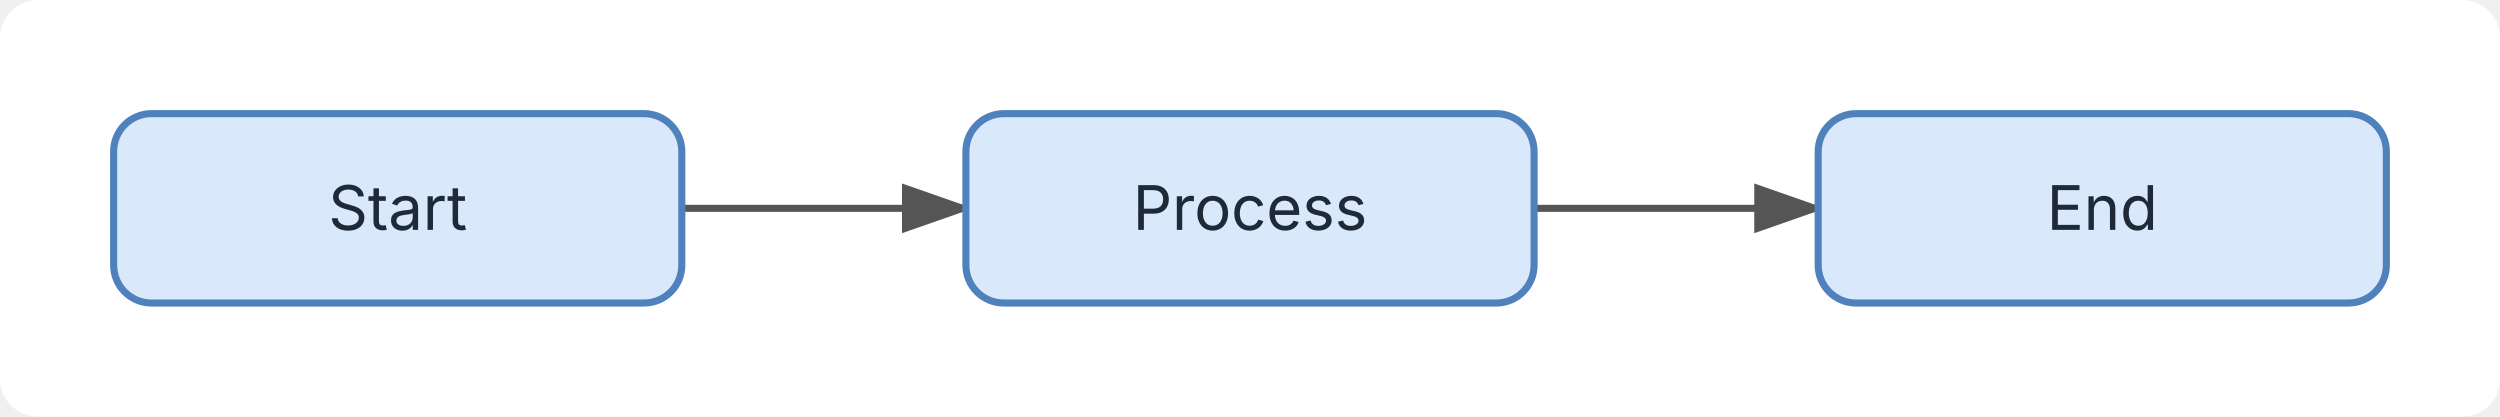
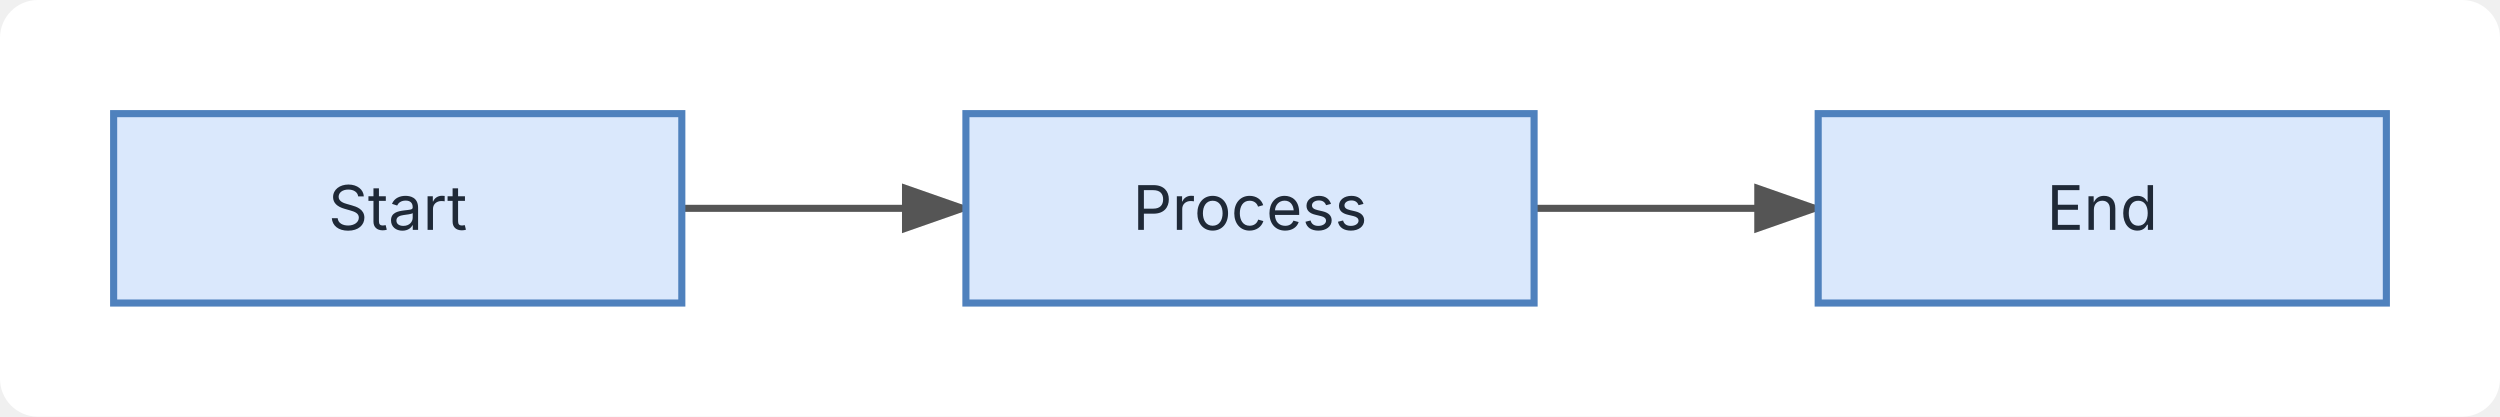
<svg xmlns="http://www.w3.org/2000/svg" width="528.00" height="88.00" viewBox="0 0 528.00 88.00">
  <defs>
    <marker id="arrowhead" markerWidth="10" markerHeight="7" refX="9" refY="3.5" orient="auto">
      <polygon points="0 0, 10 3.5, 0 7" fill="#555555" />
    </marker>
  </defs>
  <rect width="528.00" height="88.00" fill="#FFFFFF" rx="8.00" ry="8.00" />
  <path d="M 144.00,44.00 C 168.00,44.00 180.00,44.00 204.00,44.00" fill="none" stroke="#555555" stroke-width="1.50" marker-end="url(#arrowhead)" />
  <path d="M 324.00,44.00 C 348.00,44.00 360.00,44.00 384.00,44.00" fill="none" stroke="#555555" stroke-width="1.50" marker-end="url(#arrowhead)" />
  <g transform="translate(24.00,24.00)">
-     <rect width="120.00" height="40.00" rx="8.00" ry="8.00" fill="#DAE8FC" stroke="#4F81BD" stroke-width="1.50" />
+     <rect width="120.00" height="40.00" rx="0" ry="0" fill="#DAE8FC" stroke="#4F81BD" stroke-width="1.50" />
    <text x="60.00" y="24.55" text-anchor="middle" font-family="&quot;Segoe UI&quot;, Inter, Arial, sans-serif" font-size="13.00" fill="#1F2937">Start</text>
  </g>
  <g transform="translate(204.00,24.00)">
-     <rect width="120.00" height="40.00" rx="8.00" ry="8.00" fill="#DAE8FC" stroke="#4F81BD" stroke-width="1.50" />
+     <rect width="120.00" height="40.00" rx="0" ry="0" fill="#DAE8FC" stroke="#4F81BD" stroke-width="1.50" />
    <text x="60.00" y="24.55" text-anchor="middle" font-family="&quot;Segoe UI&quot;, Inter, Arial, sans-serif" font-size="13.00" fill="#1F2937">Process</text>
  </g>
  <g transform="translate(384.00,24.00)">
-     <rect width="120.00" height="40.00" rx="8.00" ry="8.00" fill="#DAE8FC" stroke="#4F81BD" stroke-width="1.50" />
+     <rect width="120.00" height="40.00" rx="0" ry="0" fill="#DAE8FC" stroke="#4F81BD" stroke-width="1.50" />
    <text x="60.00" y="24.55" text-anchor="middle" font-family="&quot;Segoe UI&quot;, Inter, Arial, sans-serif" font-size="13.00" fill="#1F2937">End</text>
  </g>
</svg>
